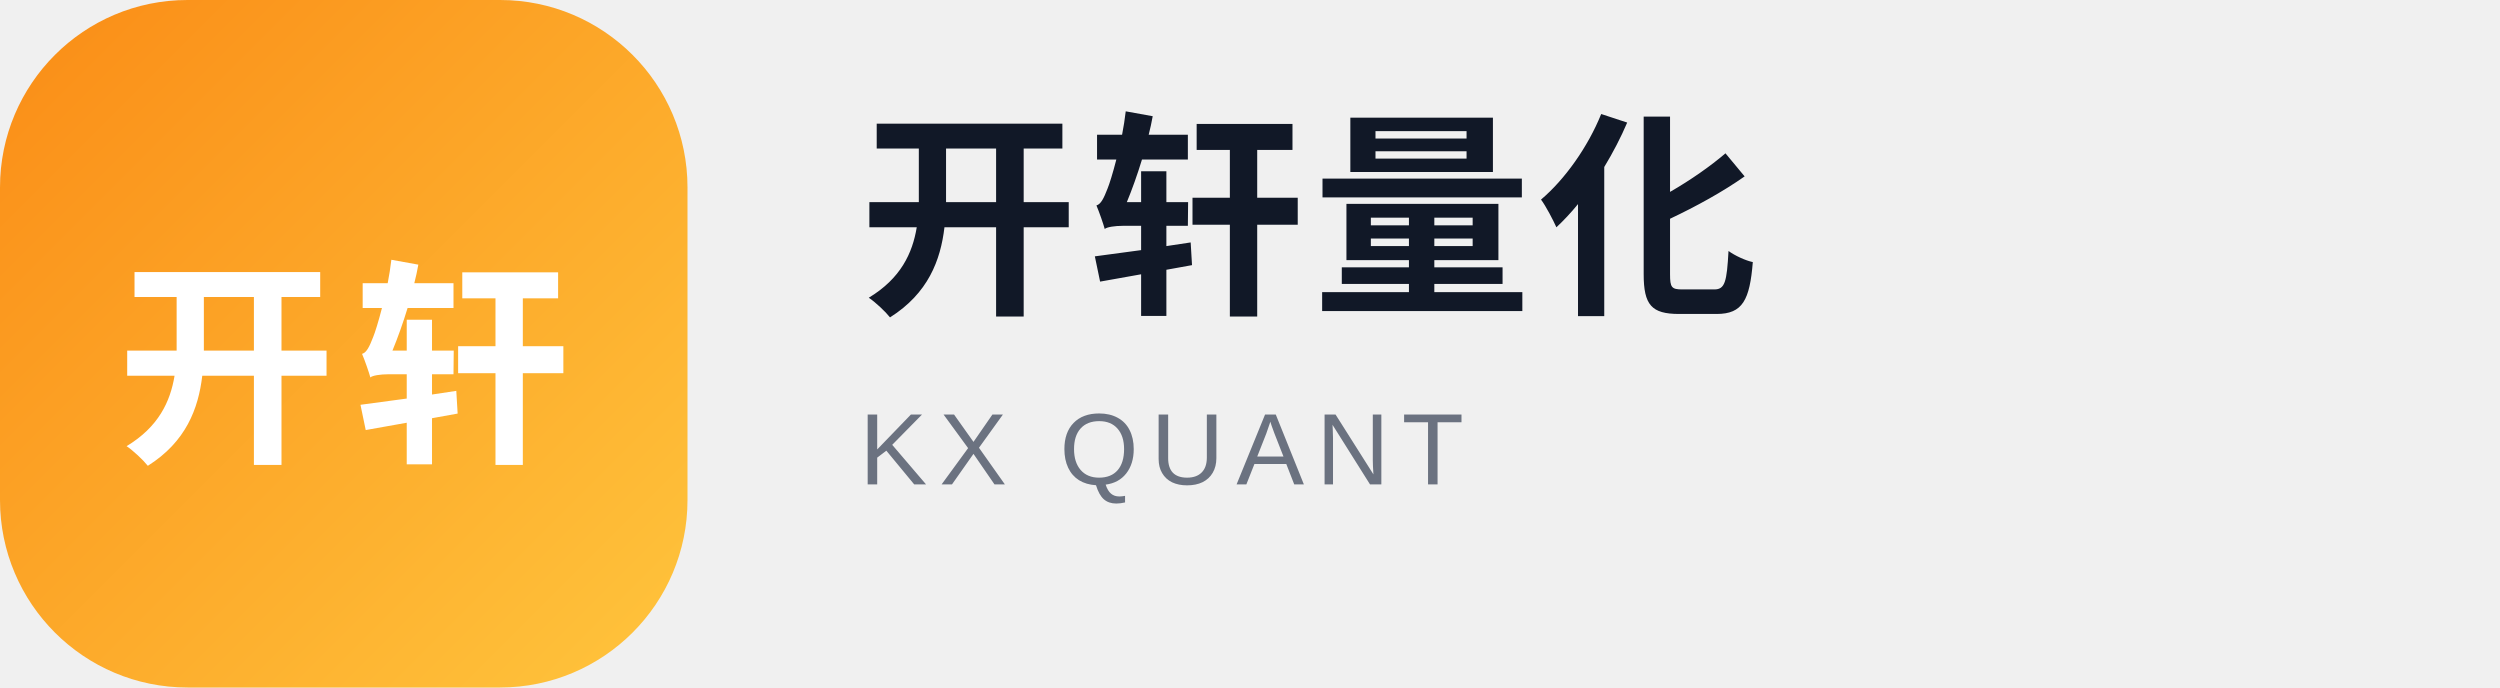
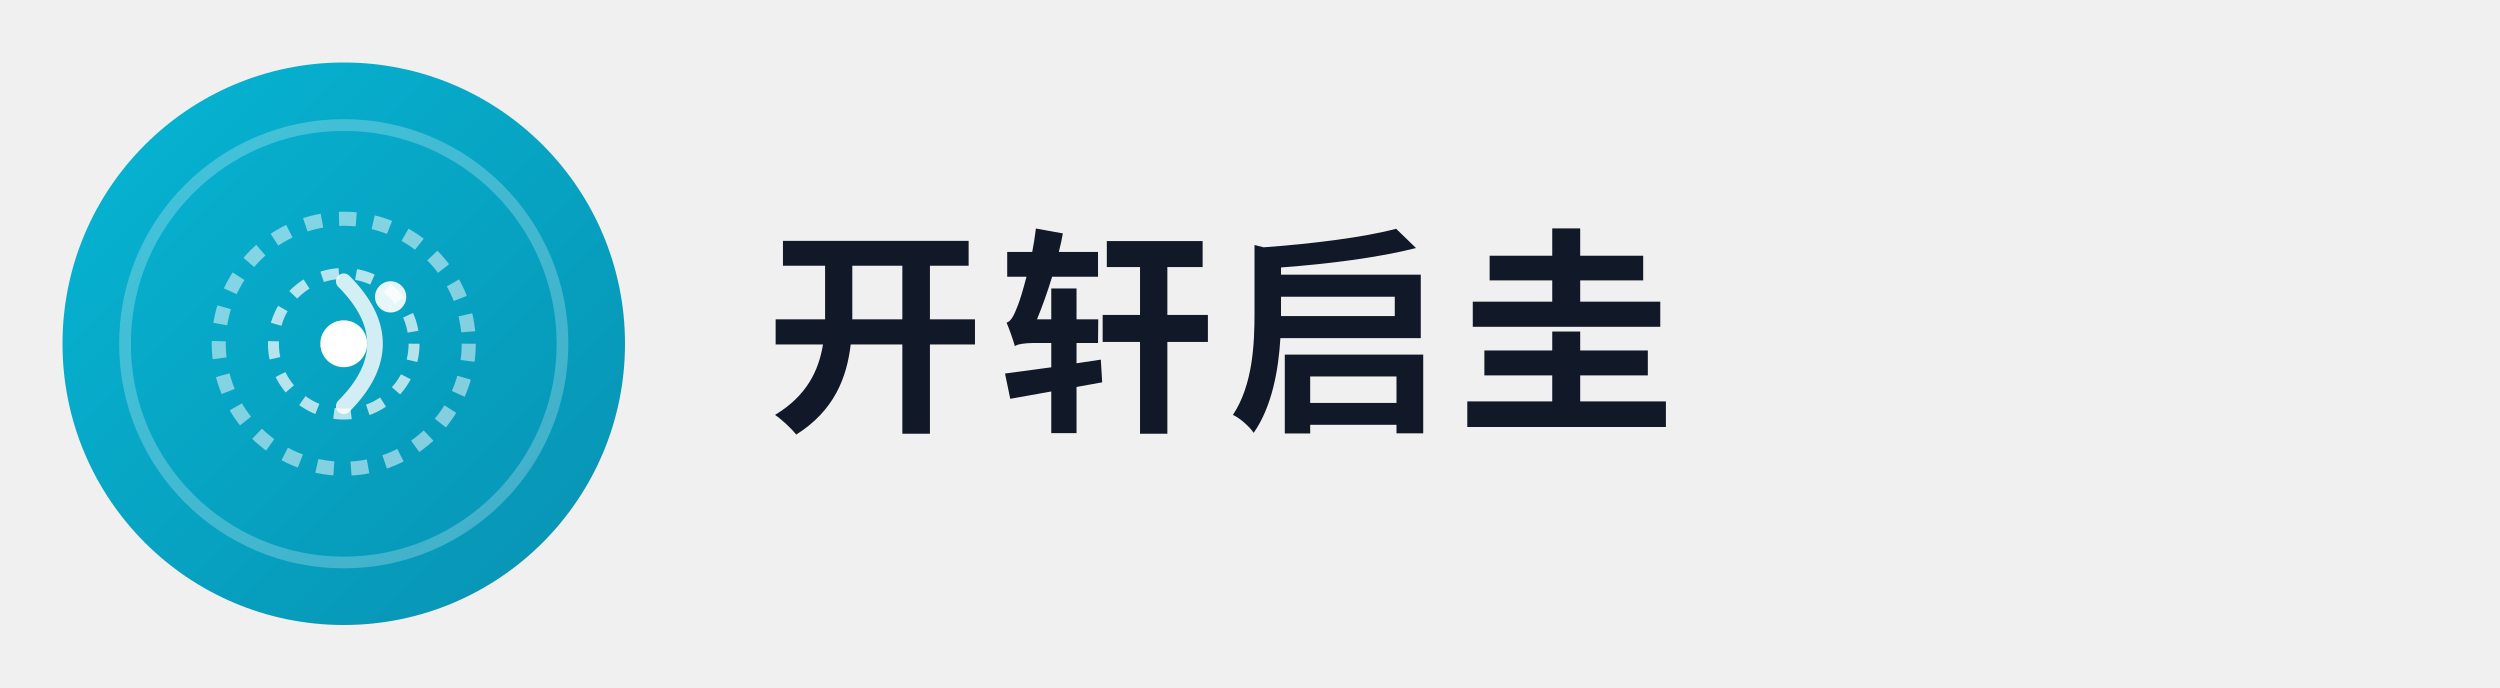
<svg xmlns="http://www.w3.org/2000/svg" width="320" height="88" viewBox="0 0 320 88" role="img" aria-labelledby="title desc">
  <defs>
    <linearGradient id="kxStockLightGrad" x1="0%" y1="0%" x2="100%" y2="100%">
-       <stop offset="0%" stop-color="#fa8c16" />
-       <stop offset="100%" stop-color="#ffc53d" />
+       <stop offset="0%" stop-color="#06b6d4" />
+       <stop offset="100%" stop-color="#0891b2" />
    </linearGradient>
  </defs>
-   <rect x="0" y="0" width="88" height="88" rx="24" fill="url(#kxStockLightGrad)" />
-   <text x="44" y="57" text-anchor="middle" font-family="'PingFang SC','Microsoft YaHei',sans-serif" font-size="28" font-weight="700" fill="#ffffff" letter-spacing="2">开轩</text>
-   <text x="110" y="38" font-family="'PingFang SC','Microsoft YaHei',sans-serif" font-size="28" font-weight="700" fill="#111827" letter-spacing="1">开轩量化</text>
-   <text x="110" y="62" font-family="'PingFang SC','Microsoft YaHei',Arial,sans-serif" font-size="13" fill="#6b7280" letter-spacing="0.12em">KX QUANT</text>
+   <circle cx="44" cy="44" r="36" fill="url(#kxStockLightGrad)" />
+   <circle cx="44" cy="44" r="28" fill="none" stroke="#ffffff" stroke-opacity="0.24" stroke-width="1.5" />
+   <circle cx="44" cy="44" r="16" fill="none" stroke="#ffffff" stroke-width="1.8" stroke-dasharray="2.2 2.2" opacity="0.5" />
+   <circle cx="44" cy="44" r="9" fill="none" stroke="#ffffff" stroke-width="1.4" stroke-dasharray="2.2 2.2" opacity="0.7" />
+   <circle cx="44" cy="44" r="3" fill="#ffffff" />
+   <path d="M44 36 Q52 44 44 52" stroke="#ffffff" stroke-width="2" stroke-linecap="round" fill="none" opacity="0.82" />
+   <circle cx="50" cy="38" r="2" fill="#ffffff" opacity="0.9" />
+   <text x="98" y="53" font-family="'PingFang SC','Microsoft YaHei',sans-serif" font-size="28" font-weight="700" fill="#111827" letter-spacing="1.5">开轩启圭</text>
</svg>
